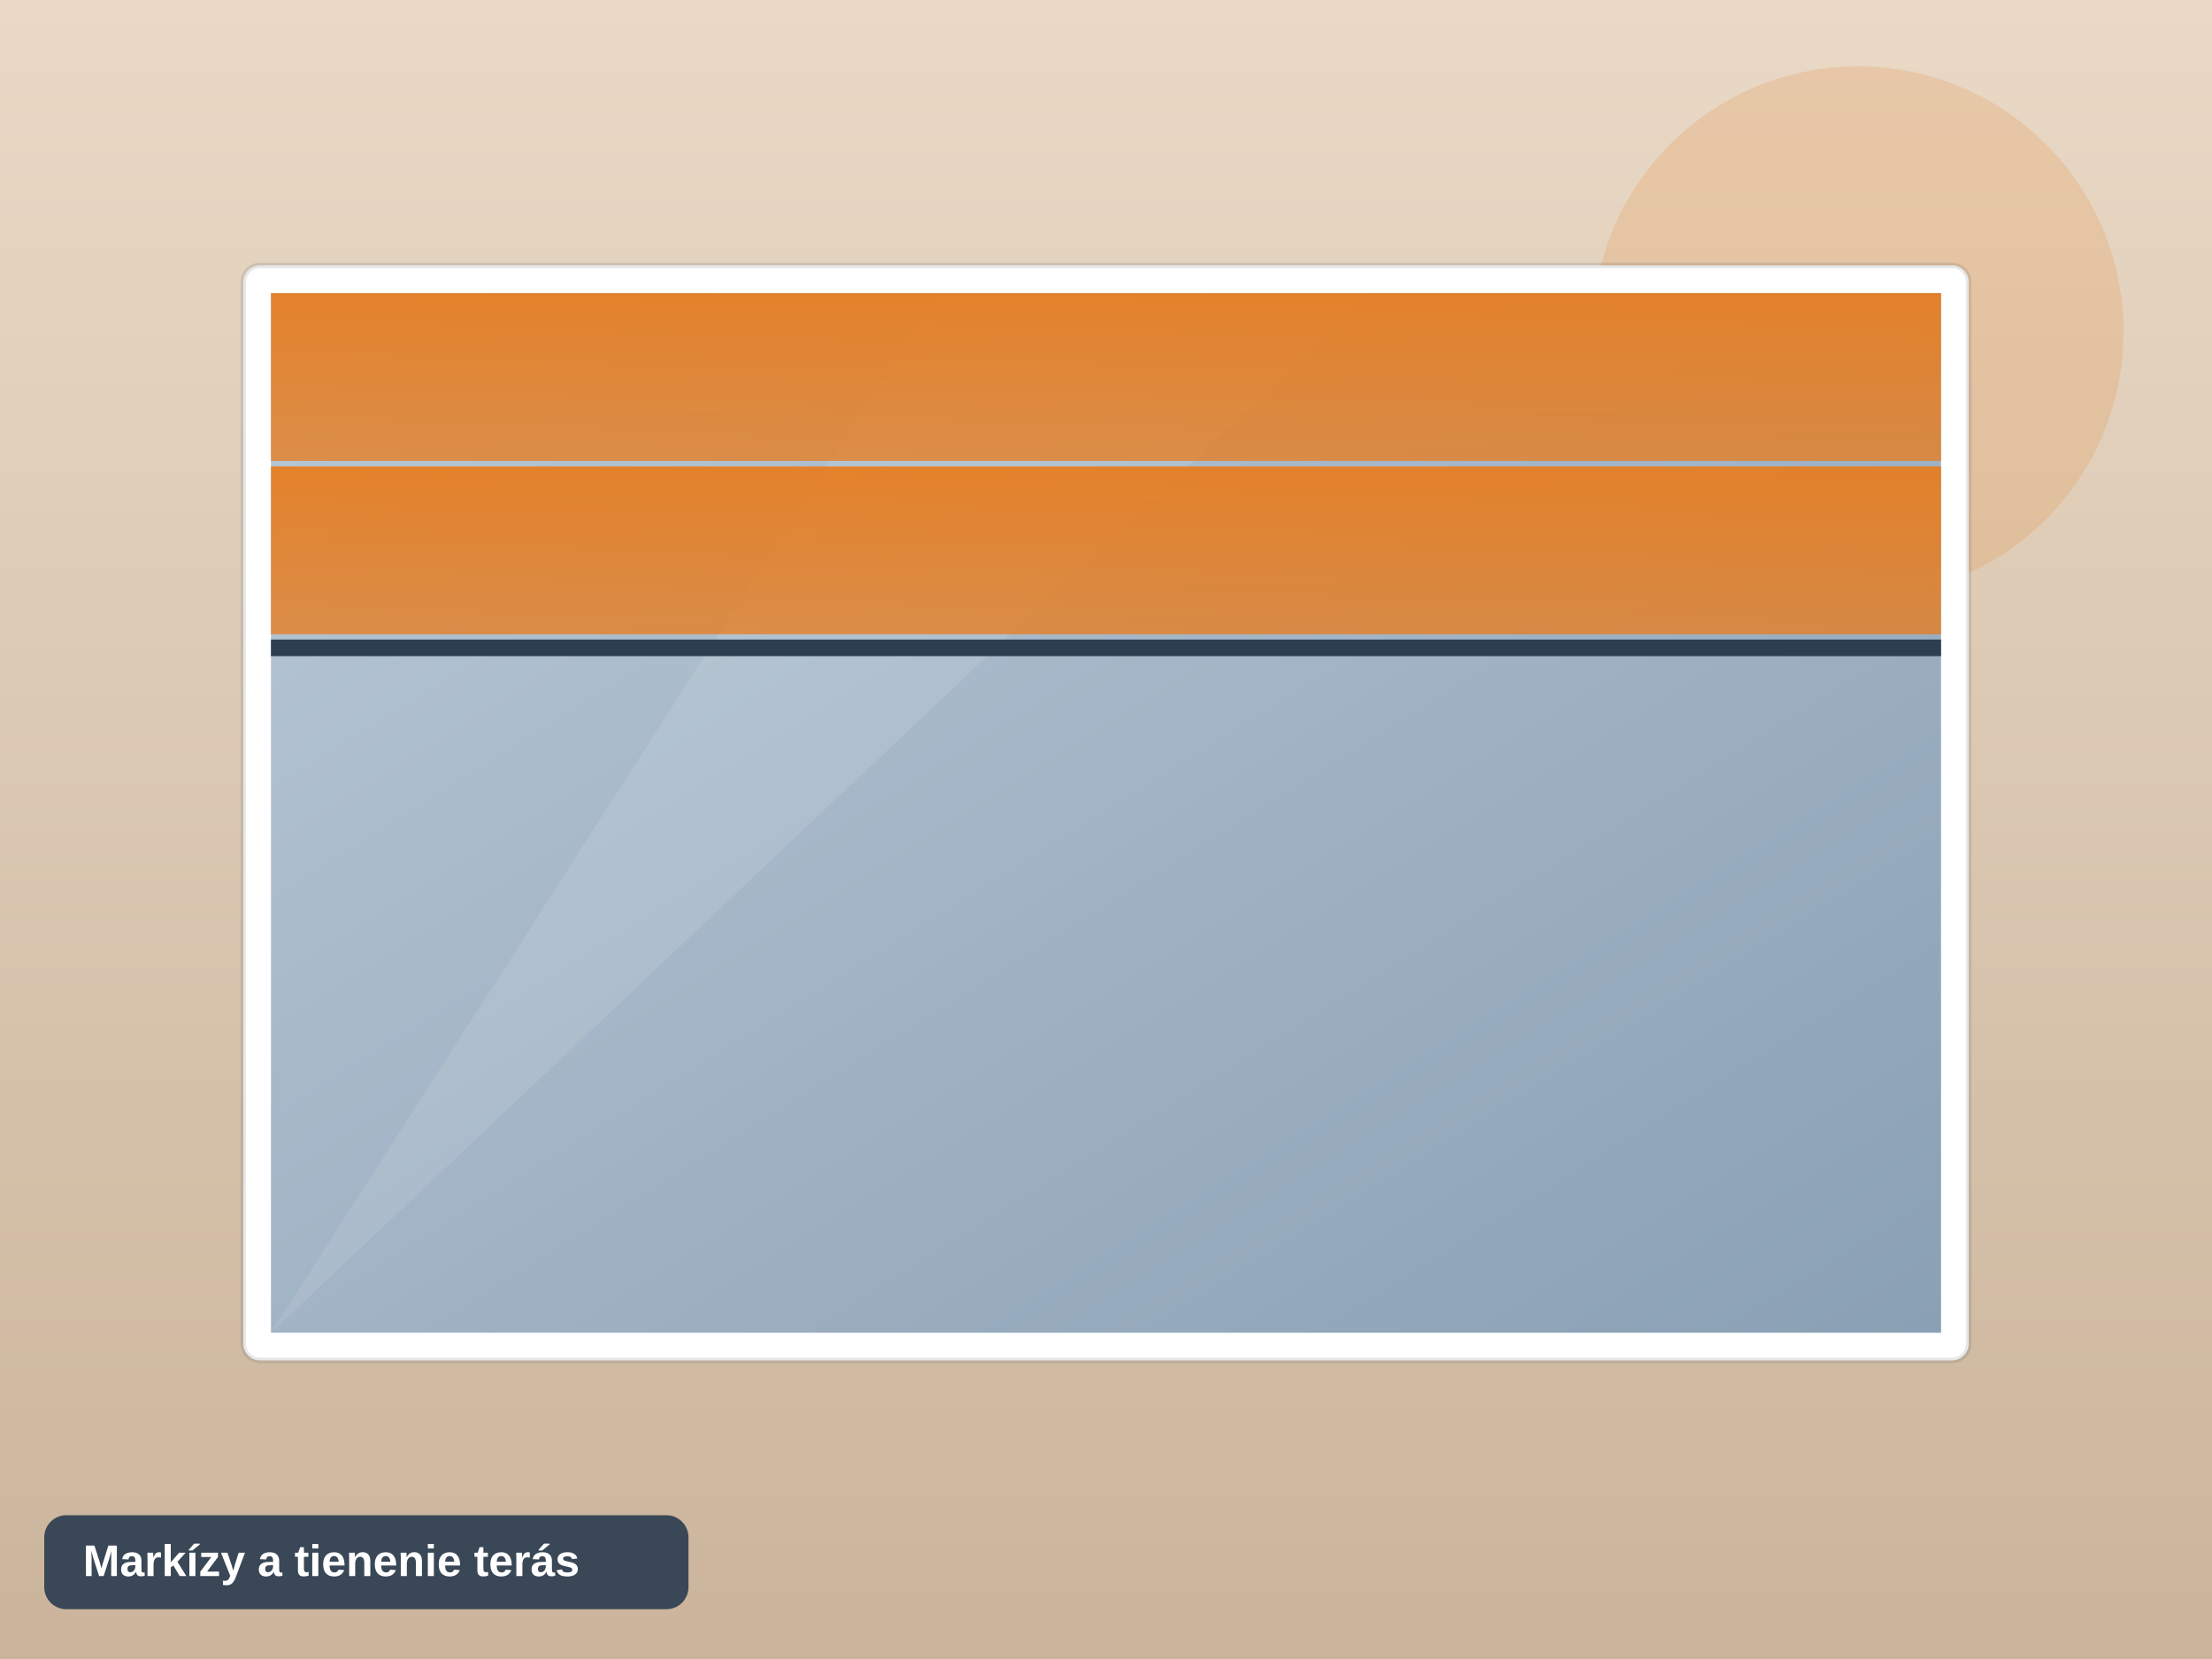
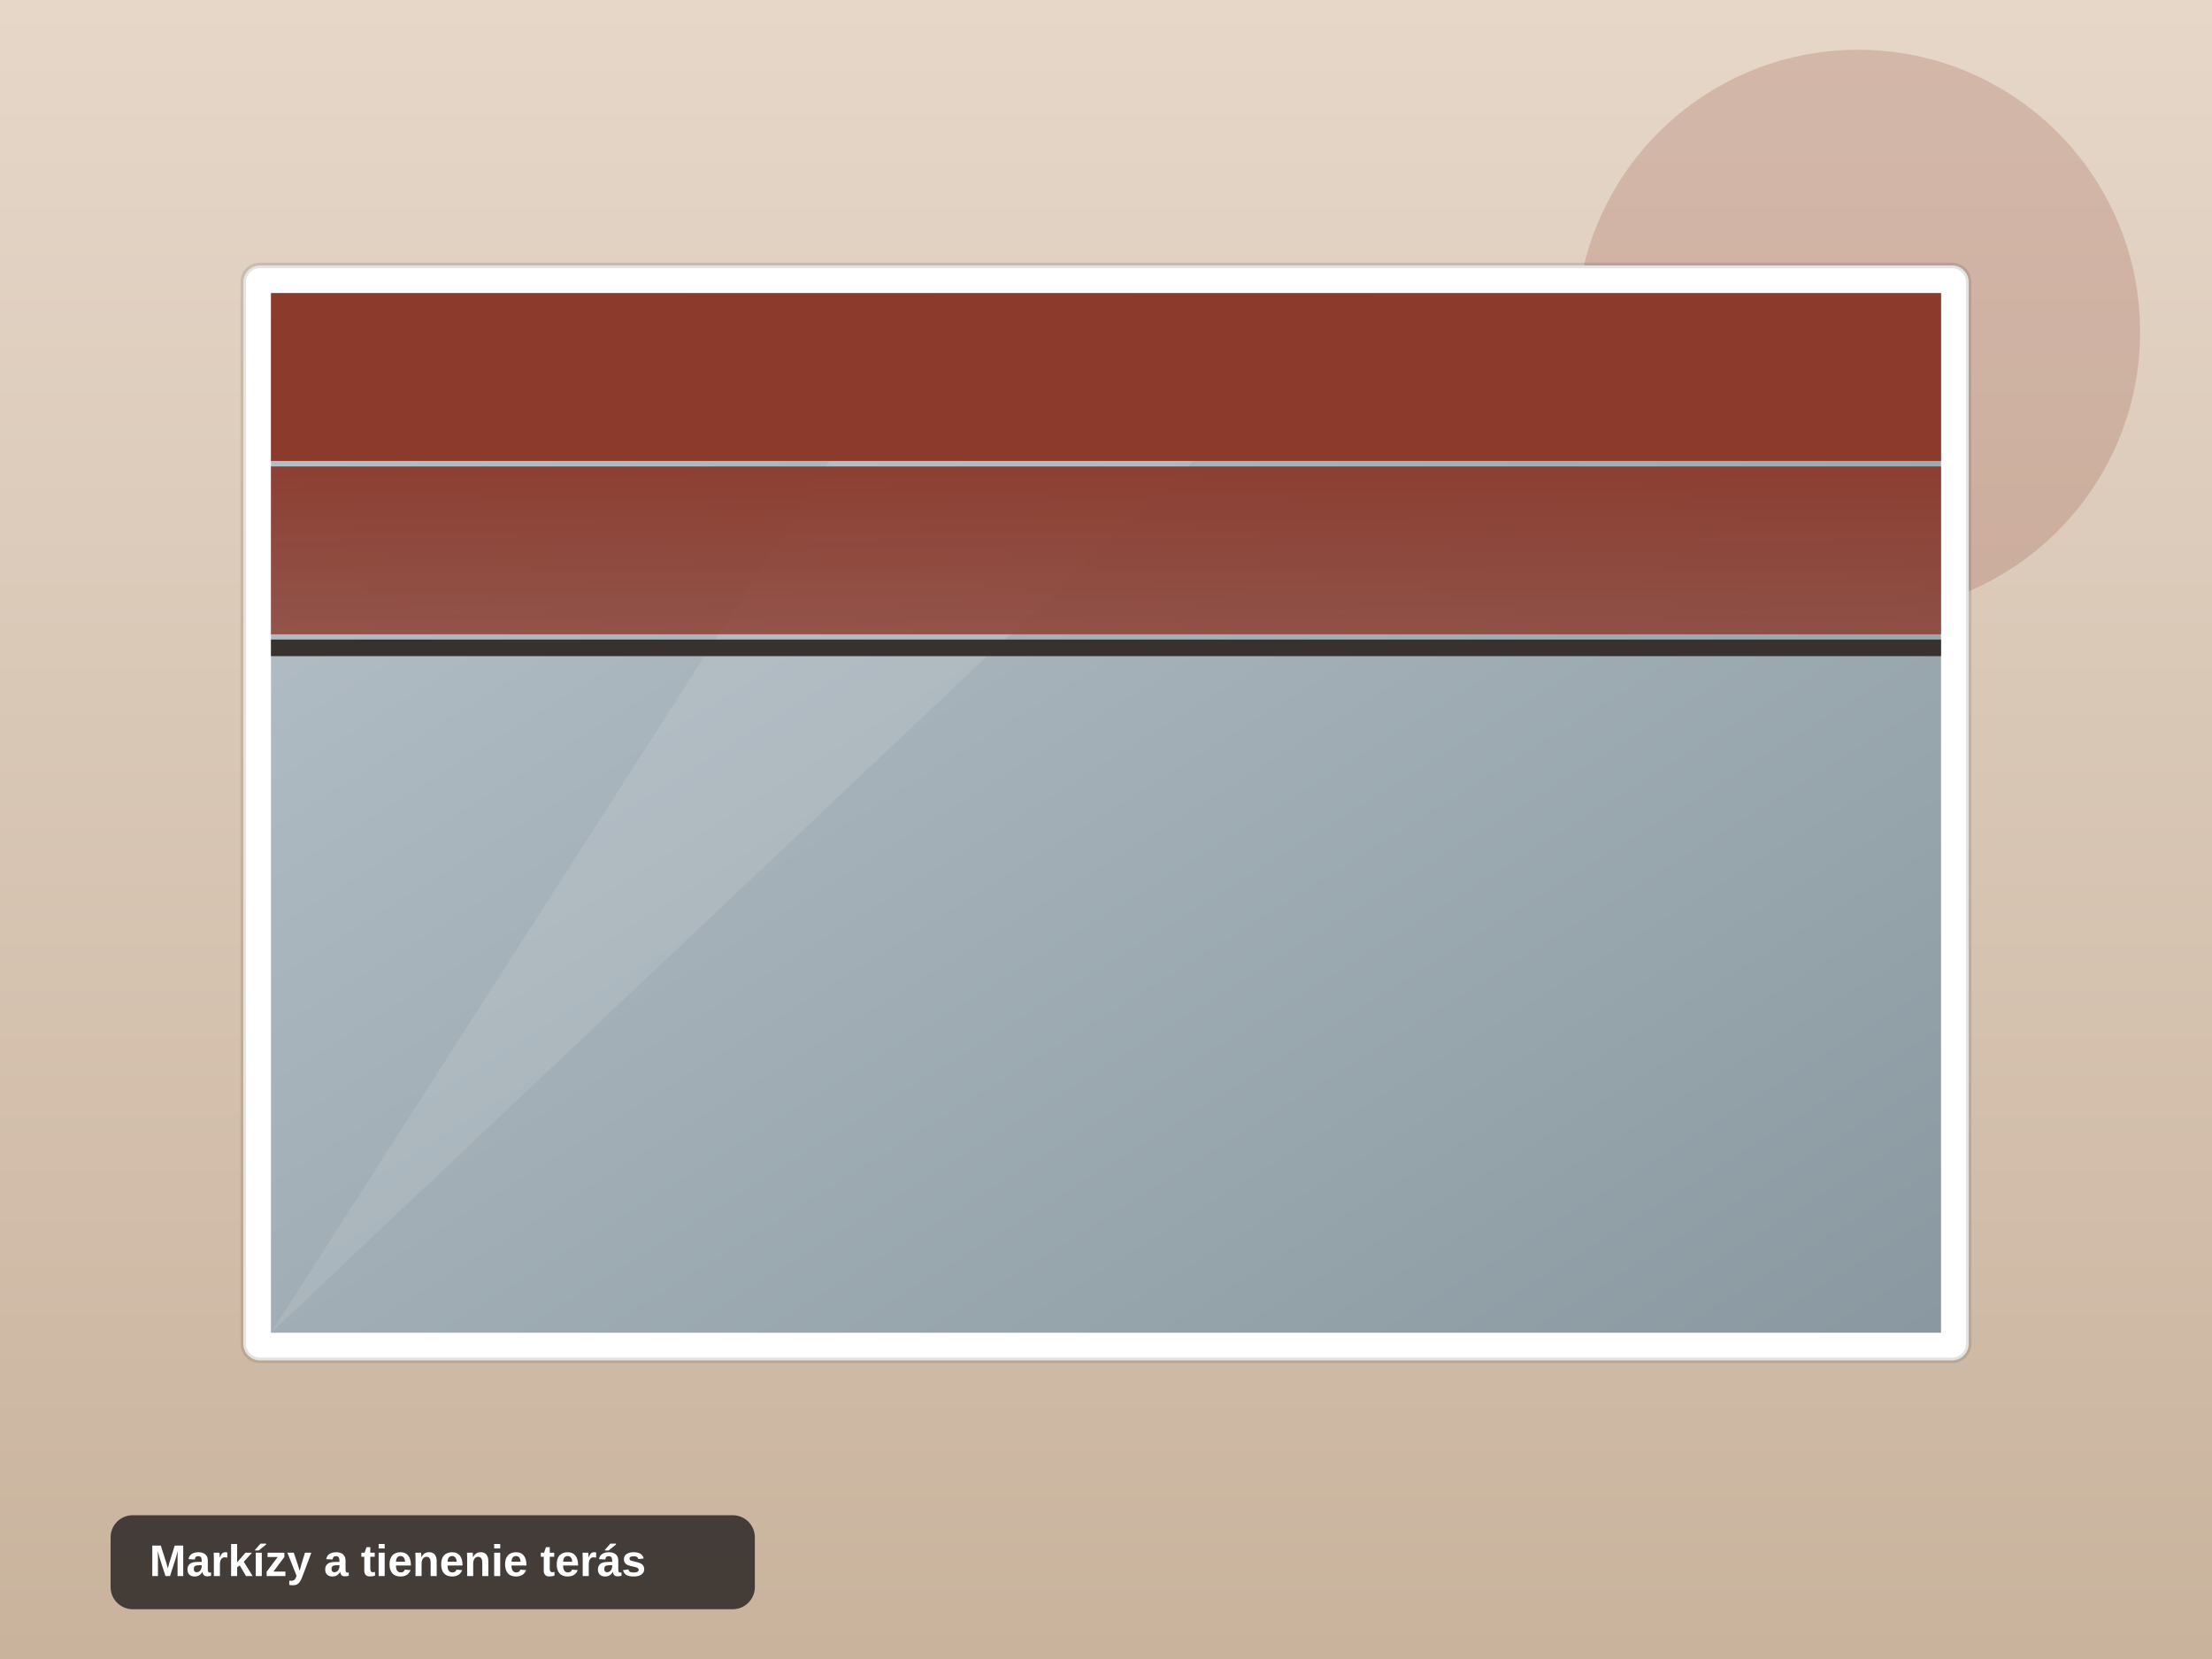
<svg xmlns="http://www.w3.org/2000/svg" viewBox="0 0 800 600" role="img" aria-label="Markízy a tienenie terás">
  <defs>
-     <linearGradient id="wallproductmarkizy" x1="0" y1="0" x2="0" y2="1">
-       <stop offset="0" stop-color="#e9d9c6" />
-       <stop offset="1" stop-color="#cbb49b" />
+     <linearGradient id="wallma" x1="0" y1="0" x2="0" y2="1">
+       <stop offset="0" stop-color="#e6d7c9" />
+       <stop offset="1" stop-color="#c9b39d" />
    </linearGradient>
-     <linearGradient id="glassproductmarkizy" x1="0" y1="0" x2="1" y2="1">
-       <stop offset="0" stop-color="#b9c8d6" />
-       <stop offset="1" stop-color="#8aa0b4" />
+     <linearGradient id="glassma" x1="0" y1="0" x2="1" y2="1">
+       <stop offset="0" stop-color="#b7c2c9" />
+       <stop offset="1" stop-color="#8a99a1" />
    </linearGradient>
-     <linearGradient id="slatproductmarkizy" x1="0" y1="0" x2="0" y2="1">
-       <stop offset="0" stop-color="#E67E22" stop-opacity="0.95" />
-       <stop offset="1" stop-color="#E67E22" stop-opacity="0.78" />
+     <linearGradient id="slatma" x1="0" y1="0" x2="0" y2="1">
+       <stop offset="0" stop-color="#8B3A2C" stop-opacity="0.96" />
+       <stop offset="1" stop-color="#8B3A2C" stop-opacity="0.8" />
    </linearGradient>
  </defs>
-   <rect width="800" height="600" fill="url(#wallproductmarkizy)" />
-   <circle cx="672" cy="120" r="96" fill="#E67E22" opacity="0.18" />
+   <rect width="800" height="600" fill="url(#wallma)" />
+   <circle cx="672" cy="120" r="102" fill="#8B3A2C" opacity="0.20" />
  <rect x="88" y="96" width="624" height="396" rx="6" fill="#ffffff" />
-   <rect x="98" y="106" width="604" height="376" fill="url(#glassproductmarkizy)" />
+   <rect x="98" y="106" width="604" height="376" fill="url(#glassma)" />
  <polygon points="98,482 339,106 496,106 98,482" fill="#ffffff" opacity="0.10" />
-   <rect x="98" y="106.0" width="604" height="60.7" fill="url(#slatproductmarkizy)" />
-   <rect x="98" y="168.7" width="604" height="60.7" fill="url(#slatproductmarkizy)" />
-   <rect x="98" y="231.3" width="604" height="6" fill="#2C3E50" />
-   <rect x="88" y="96" width="624" height="396" rx="6" fill="none" stroke="#2C3E50" stroke-opacity="0.12" stroke-width="2" />
-   <g>
-     <rect x="0" y="554" width="800" height="46" fill="#2C3E50" opacity="0.0" />
-     <rect x="16" y="548" rx="8" height="34" width="233" fill="#2C3E50" opacity="0.92" />
-     <text x="30" y="570" font-family="Arial, sans-serif" font-size="16" font-weight="700" fill="#ffffff">Markízy a tienenie terás</text>
-   </g>
+   <rect x="98" y="106.0" width="604" height="60.7" fill="#8B3A2C" />
+   <rect x="98" y="168.7" width="604" height="60.7" fill="url(#slatma)" />
+   <rect x="98" y="231.3" width="604" height="6" fill="#38322F" />
+   <rect x="88" y="96" width="624" height="396" rx="6" fill="none" stroke="#38322F" stroke-opacity="0.14" stroke-width="2" />
+   <rect x="40" y="548" rx="8" height="34" width="233" fill="#38322F" opacity="0.92" />
+   <text x="54" y="570" font-family="Arial,sans-serif" font-size="16" font-weight="700" fill="#fff">Markízy a tienenie terás</text>
</svg>
